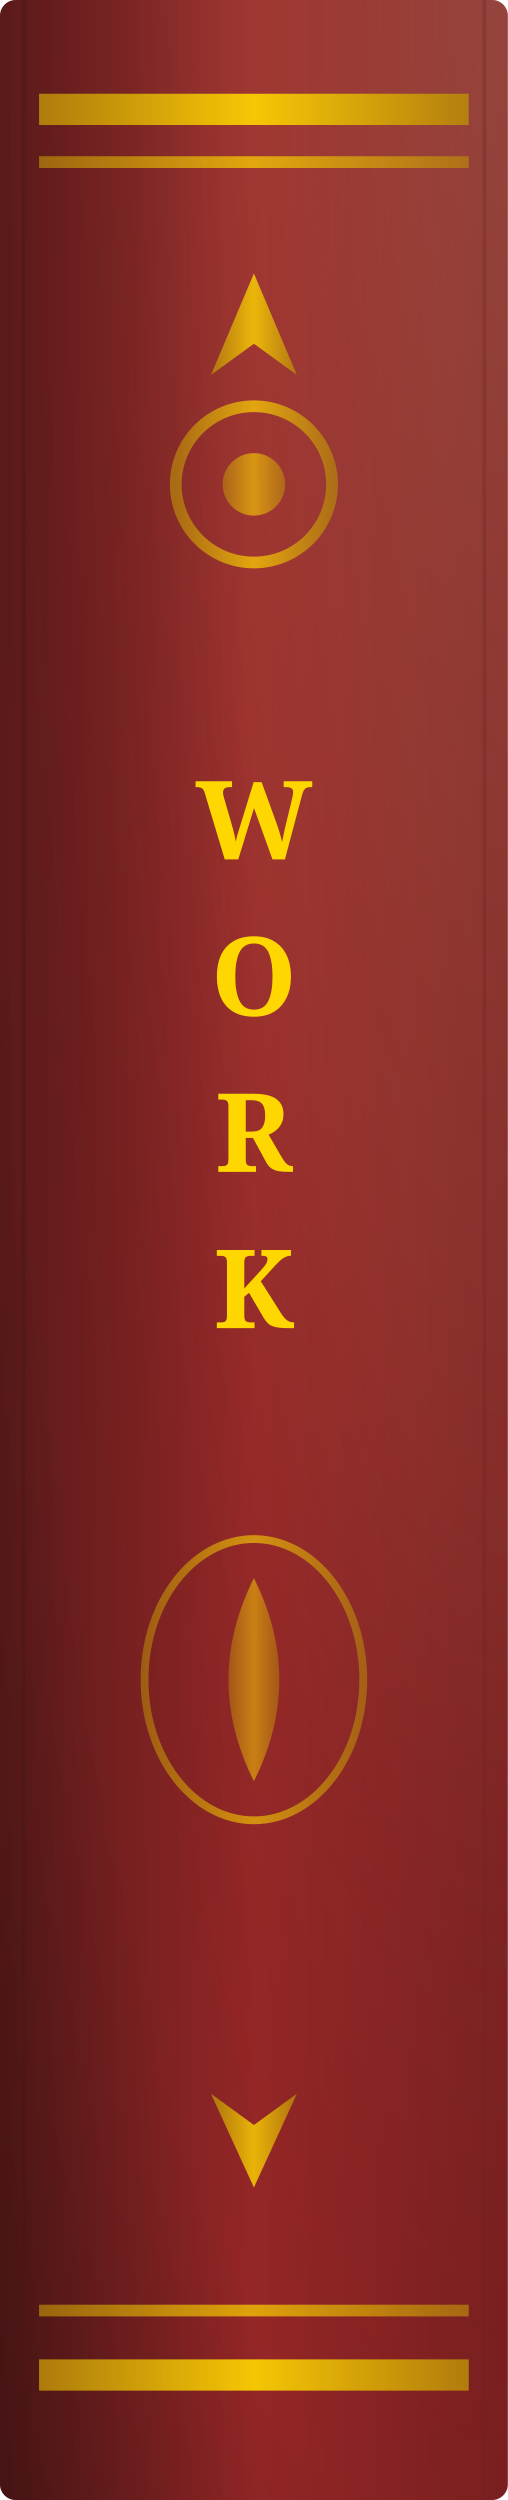
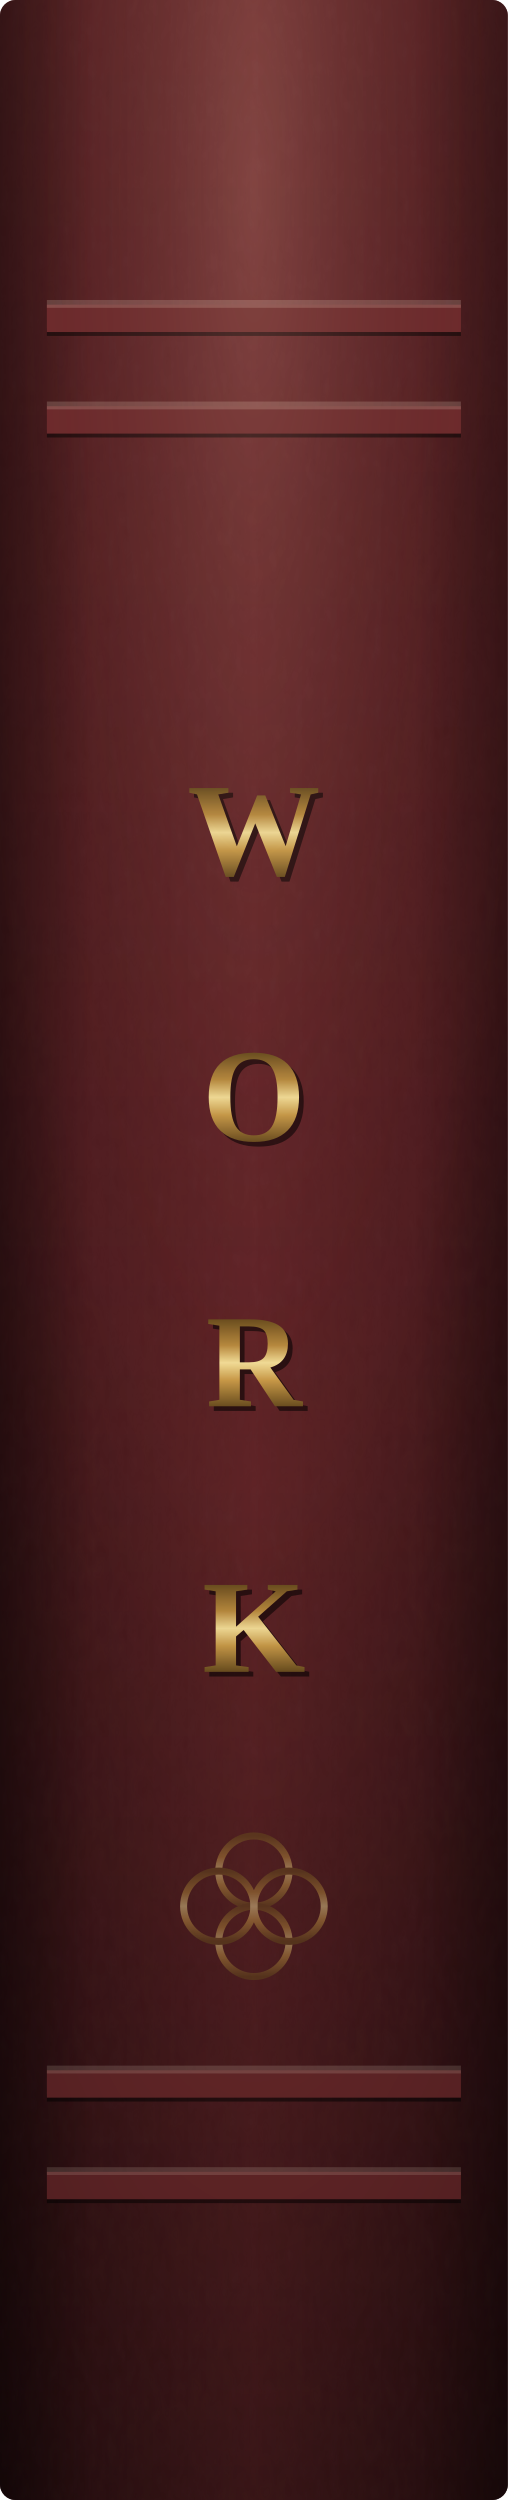
<svg xmlns="http://www.w3.org/2000/svg" width="65" height="320" viewBox="0 0 65 320">
  <defs>
-     <linearGradient id="spine-work" x1="0%" y1="0%" x2="100%" y2="0%">
-       <stop offset="0%" style="stop-color:#5a1a1a" />
-       <stop offset="50%" style="stop-color:#952626" />
-       <stop offset="100%" style="stop-color:#7a1f1f" />
+     <linearGradient id="leatherV-work" x1="0" y1="0" x2="0" y2="1">
+       <stop offset="0%" stop-color="#6e2a2c" />
+       <stop offset="45%" stop-color="#5a1e22" />
+       <stop offset="100%" stop-color="#2b0d0f" />
    </linearGradient>
-     <linearGradient id="gold" x1="0%" y1="0%" x2="100%" y2="0%">
-       <stop offset="0%" style="stop-color:#b8860b" />
-       <stop offset="50%" style="stop-color:#ffd700" />
-       <stop offset="100%" style="stop-color:#b8860b" />
+     <linearGradient id="leatherH-work" x1="0" y1="0" x2="1" y2="0">
+       <stop offset="0%" stop-color="#2b0d0f" />
+       <stop offset="50%" stop-color="#6e2a2c" />
+       <stop offset="100%" stop-color="#2b0d0f" />
    </linearGradient>
-     <radialGradient id="corner-light-work" cx="100%" cy="0%" r="150%" fx="100%" fy="0%">
-       <stop offset="0%" style="stop-color:rgba(255,220,180,0.2)" />
-       <stop offset="40%" style="stop-color:rgba(255,200,150,0.08)" />
-       <stop offset="70%" style="stop-color:rgba(0,0,0,0)" />
-       <stop offset="100%" style="stop-color:rgba(0,0,0,0.3)" />
+     <linearGradient id="cyl-work" x1="0" y1="0" x2="1" y2="0">
+       <stop offset="0%" stop-color="rgba(0,0,0,0.35)" />
+       <stop offset="18%" stop-color="rgba(0,0,0,0)" />
+       <stop offset="82%" stop-color="rgba(0,0,0,0)" />
+       <stop offset="100%" stop-color="rgba(0,0,0,0.28)" />
+     </linearGradient>
+     <linearGradient id="foil-work" x1="0" y1="0" x2="0" y2="1">
+       <stop offset="0%" stop-color="#6b4e1f" />
+       <stop offset="30%" stop-color="#b98a3e" />
+       <stop offset="50%" stop-color="#f4dd97" />
+       <stop offset="70%" stop-color="#c99a48" />
+       <stop offset="100%" stop-color="#6b4e1f" />
+     </linearGradient>
+     <filter id="grain-work" x="0" y="0" width="100%" height="100%">
+       <feTurbulence type="fractalNoise" baseFrequency="0.9 0.4" numOctaves="2" result="n" />
+       <feColorMatrix in="n" type="saturate" values="0" result="d" />
+       <feComponentTransfer in="d" result="a">
+         <feFuncA type="linear" slope="0.06" intercept="0" />
+       </feComponentTransfer>
+     </filter>
+     <radialGradient id="vig-work" cx="50%" cy="8%" r="115%">
+       <stop offset="0%" stop-color="rgba(255,225,190,0.14)" />
+       <stop offset="45%" stop-color="rgba(0,0,0,0)" />
+       <stop offset="100%" stop-color="rgba(0,0,0,0.4)" />
    </radialGradient>
  </defs>
-   <rect width="65" height="320" fill="url(#spine-work)" rx="2" />
-   <rect width="65" height="320" fill="url(#corner-light-work)" rx="2" />
-   <line x1="3" y1="0" x2="3" y2="320" stroke="#4a1515" stroke-width="0.5" opacity="0.5" />
-   <line x1="62" y1="0" x2="62" y2="320" stroke="#6b2020" stroke-width="0.5" opacity="0.3" />
-   <rect x="5" y="12" width="55" height="4" fill="url(#gold)" opacity="0.9" />
-   <rect x="5" y="20" width="55" height="1.5" fill="url(#gold)" opacity="0.7" />
-   <path d="M32.5 35 L38 48 L32.5 44 L27 48 Z" fill="url(#gold)" opacity="0.8" />
-   <circle cx="32.5" cy="62" r="10" fill="none" stroke="url(#gold)" stroke-width="1.5" opacity="0.7" />
-   <circle cx="32.5" cy="62" r="4" fill="url(#gold)" opacity="0.6" />
-   <text x="32.5" y="110" font-family="Georgia, serif" font-size="14" fill="#ffd700" text-anchor="middle" font-weight="bold" letter-spacing="3">W</text>
-   <text x="32.5" y="130" font-family="Georgia, serif" font-size="14" fill="#ffd700" text-anchor="middle" font-weight="bold" letter-spacing="3">O</text>
-   <text x="32.5" y="150" font-family="Georgia, serif" font-size="14" fill="#ffd700" text-anchor="middle" font-weight="bold" letter-spacing="3">R</text>
-   <text x="32.5" y="170" font-family="Georgia, serif" font-size="14" fill="#ffd700" text-anchor="middle" font-weight="bold" letter-spacing="3">K</text>
-   <line x1="10" y1="92" x2="55" y2="92" stroke="url(#gold)" stroke-width="0.5" opacity="0.6" />
-   <line x1="10" y1="182" x2="55" y2="182" stroke="url(#gold)" stroke-width="0.5" opacity="0.6" />
-   <ellipse cx="32.5" cy="215" rx="14" ry="18" fill="none" stroke="url(#gold)" stroke-width="1" opacity="0.6" />
-   <path d="M32.5 202 Q39 215 32.5 228 Q26 215 32.5 202" fill="url(#gold)" opacity="0.5" />
-   <rect x="5" y="295" width="55" height="1.5" fill="url(#gold)" opacity="0.7" />
-   <rect x="5" y="302" width="55" height="4" fill="url(#gold)" opacity="0.9" />
-   <path d="M32.5 280 L38 268 L32.5 272 L27 268 Z" fill="url(#gold)" opacity="0.8" />
+   <rect width="65" height="320" fill="url(#leatherV-work)" rx="2" />
+   <rect width="65" height="320" fill="url(#leatherH-work)" rx="2" opacity="0.45" />
+   <rect width="65" height="320" filter="url(#grain-work)" opacity="0.5" rx="2" />
+   <rect width="65" height="320" fill="url(#cyl-work)" rx="2" />
+   <g>
+     <rect x="6" y="42" width="53" height="1" fill="rgba(0,0,0,0.5)" />
+     <rect x="6" y="39" width="53" height="3.5" fill="#6e2a2c" />
+     <rect x="6" y="38.4" width="53" height="1" fill="rgba(255,240,220,0.18)" />
+   </g>
+   <g>
+     <rect x="6" y="55" width="53" height="1" fill="rgba(0,0,0,0.5)" />
+     <rect x="6" y="52" width="53" height="3.5" fill="#6e2a2c" />
+     <rect x="6" y="51.4" width="53" height="1" fill="rgba(255,240,220,0.18)" />
+   </g>
+   <g>
+     <rect x="6" y="268" width="53" height="1" fill="rgba(0,0,0,0.5)" />
+     <rect x="6" y="265" width="53" height="3.5" fill="#6e2a2c" />
+     <rect x="6" y="264.4" width="53" height="1" fill="rgba(255,240,220,0.18)" />
+   </g>
+   <g>
+     <rect x="6" y="281" width="53" height="1" fill="rgba(0,0,0,0.5)" />
+     <rect x="6" y="278" width="53" height="3.5" fill="#6e2a2c" />
+     <rect x="6" y="277.4" width="53" height="1" fill="rgba(255,240,220,0.18)" />
+   </g>
+   <g font-family="Georgia, 'Times New Roman', serif" font-size="17" font-weight="bold" text-anchor="middle" letter-spacing="1">
+     <g fill="#000" opacity="0.55">
+       <text x="33.1" y="112.6">W</text>
+       <text x="33.1" y="146.6">O</text>
+       <text x="33.1" y="180.6">R</text>
+       <text x="33.1" y="214.6">K</text>
+     </g>
+     <g fill="url(#foil-work)">
+       <text x="32.5" y="112">W</text>
+       <text x="32.5" y="146">O</text>
+       <text x="32.5" y="180">R</text>
+       <text x="32.5" y="214">K</text>
+     </g>
+   </g>
+   <g transform="translate(32.5,244)" fill="none" stroke="url(#foil-work)" stroke-width="0.9" opacity="0.55">
+     <circle cx="0" cy="-4.5" r="4.5" />
+     <circle cx="0" cy="4.5" r="4.5" />
+     <circle cx="-4.5" cy="0" r="4.5" />
+     <circle cx="4.5" cy="0" r="4.5" />
+   </g>
+   <rect width="65" height="320" fill="url(#vig-work)" rx="2" />
</svg>
